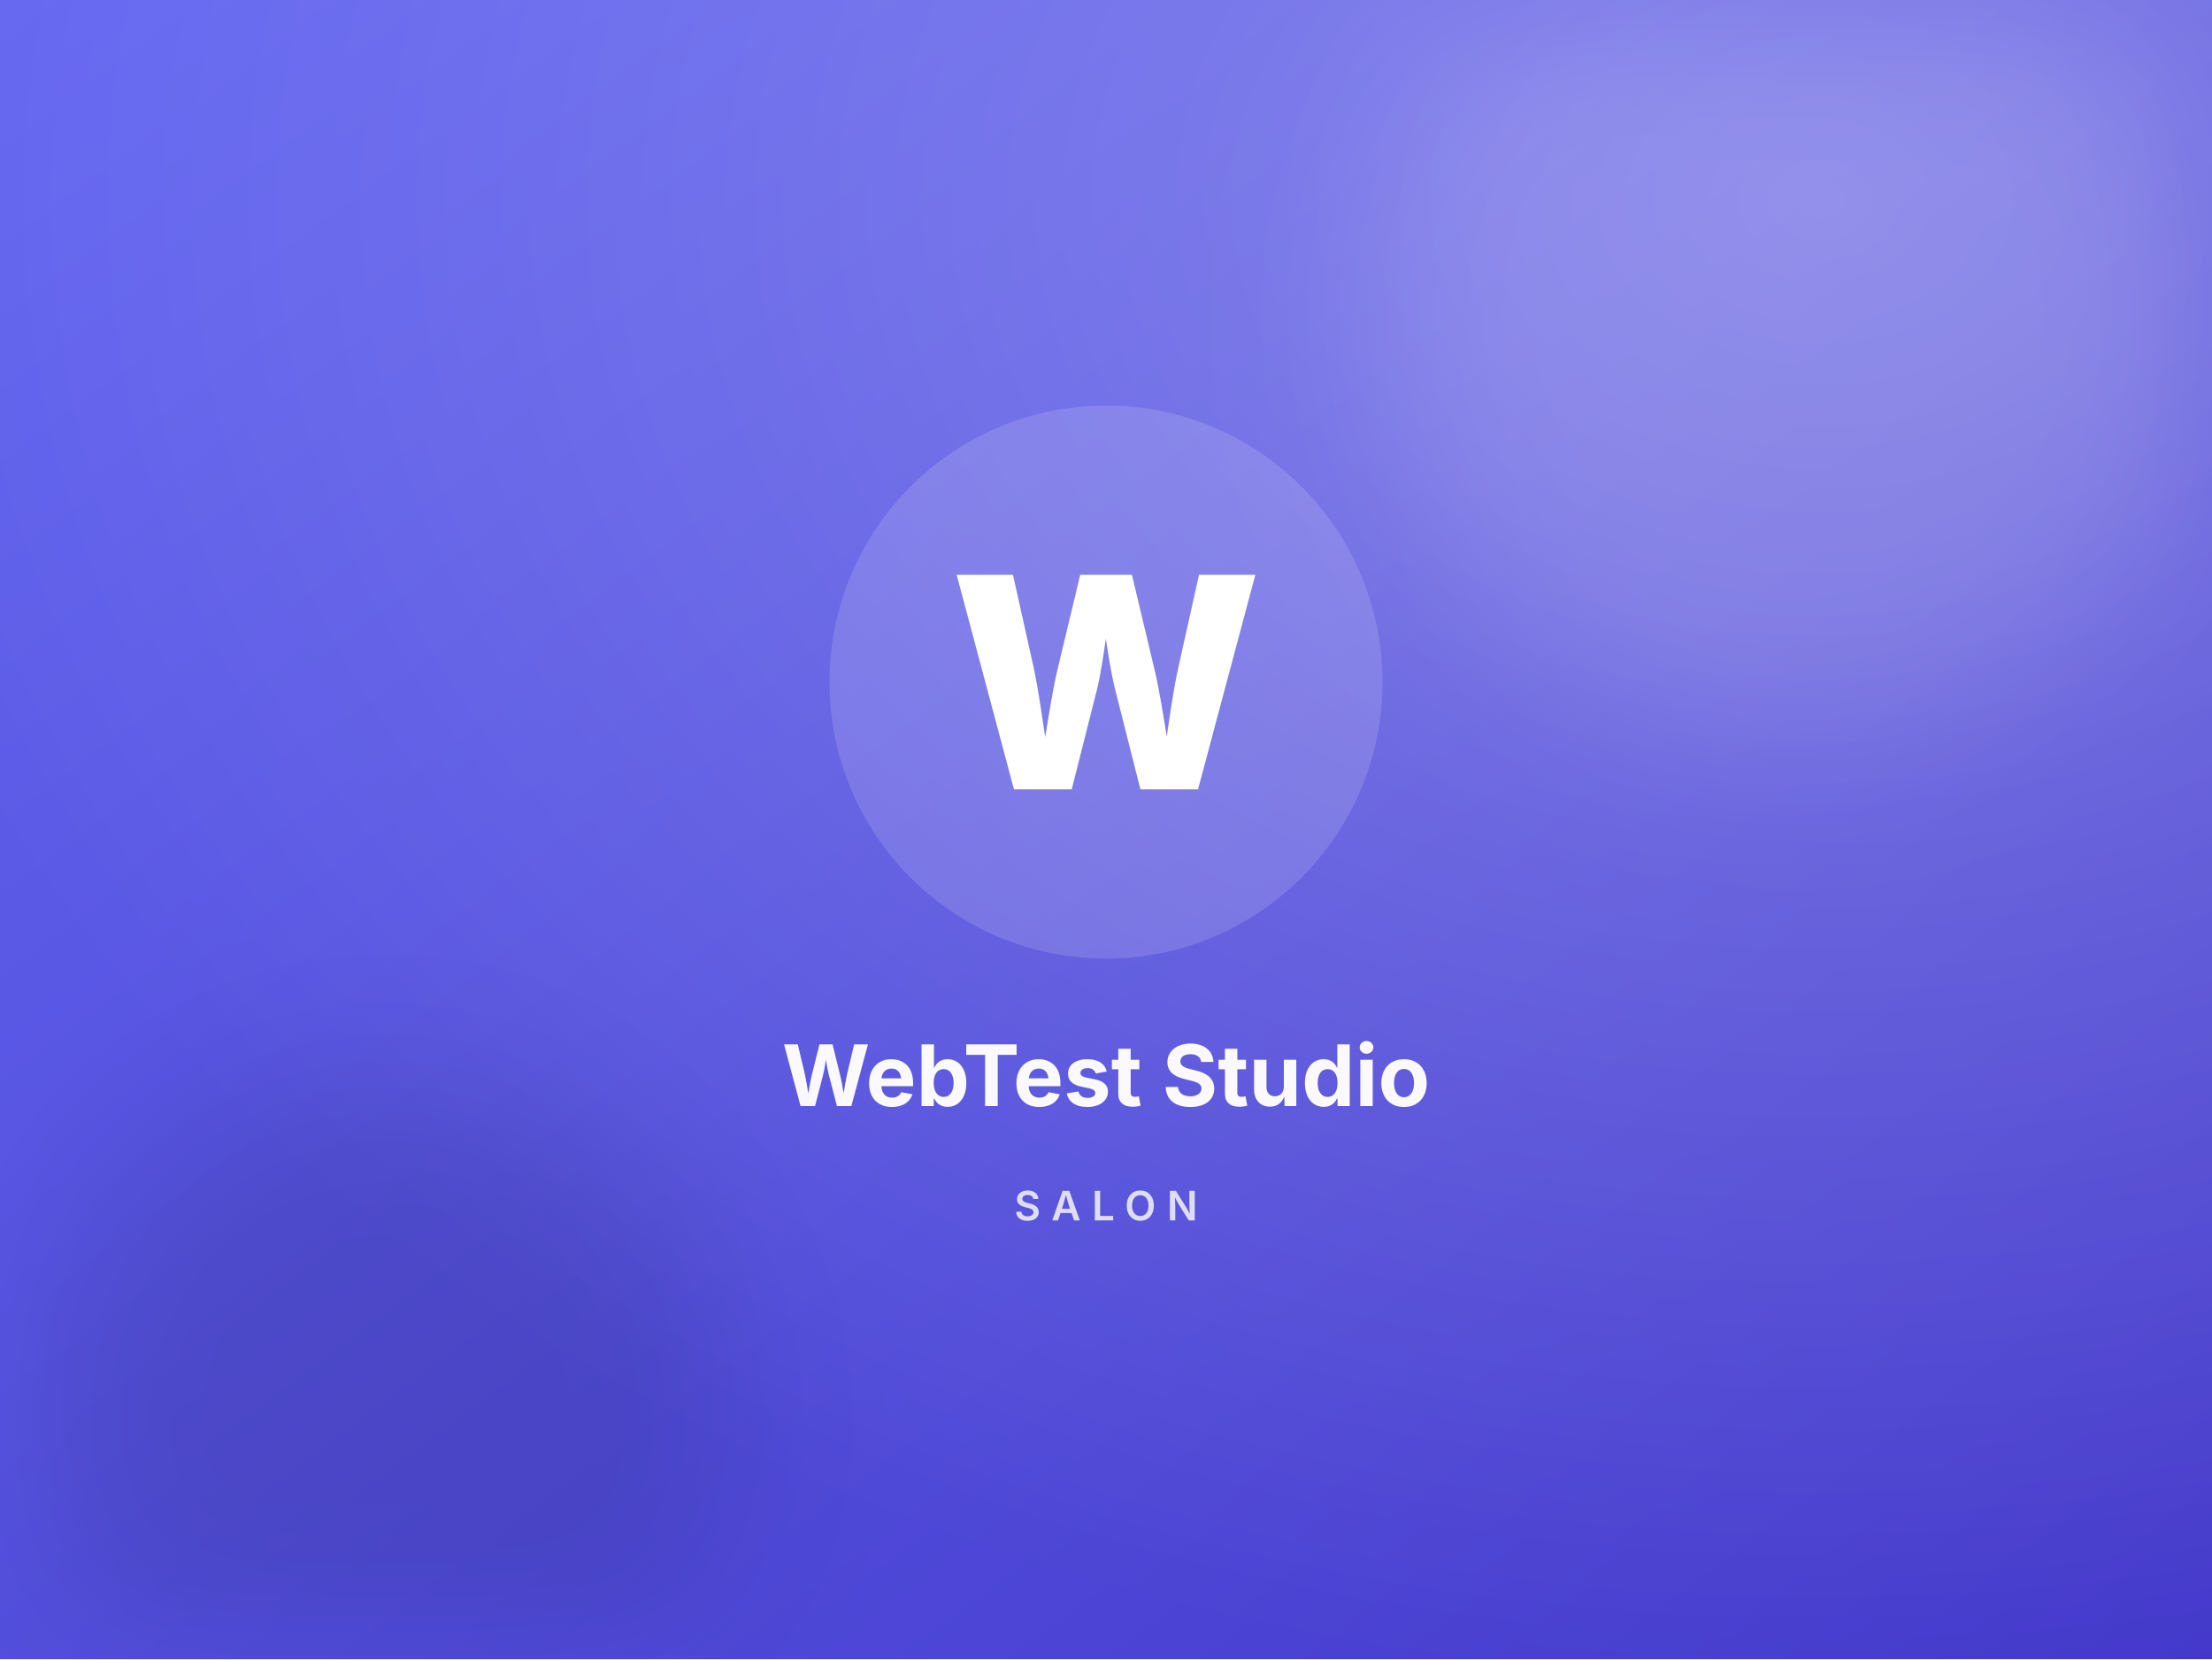
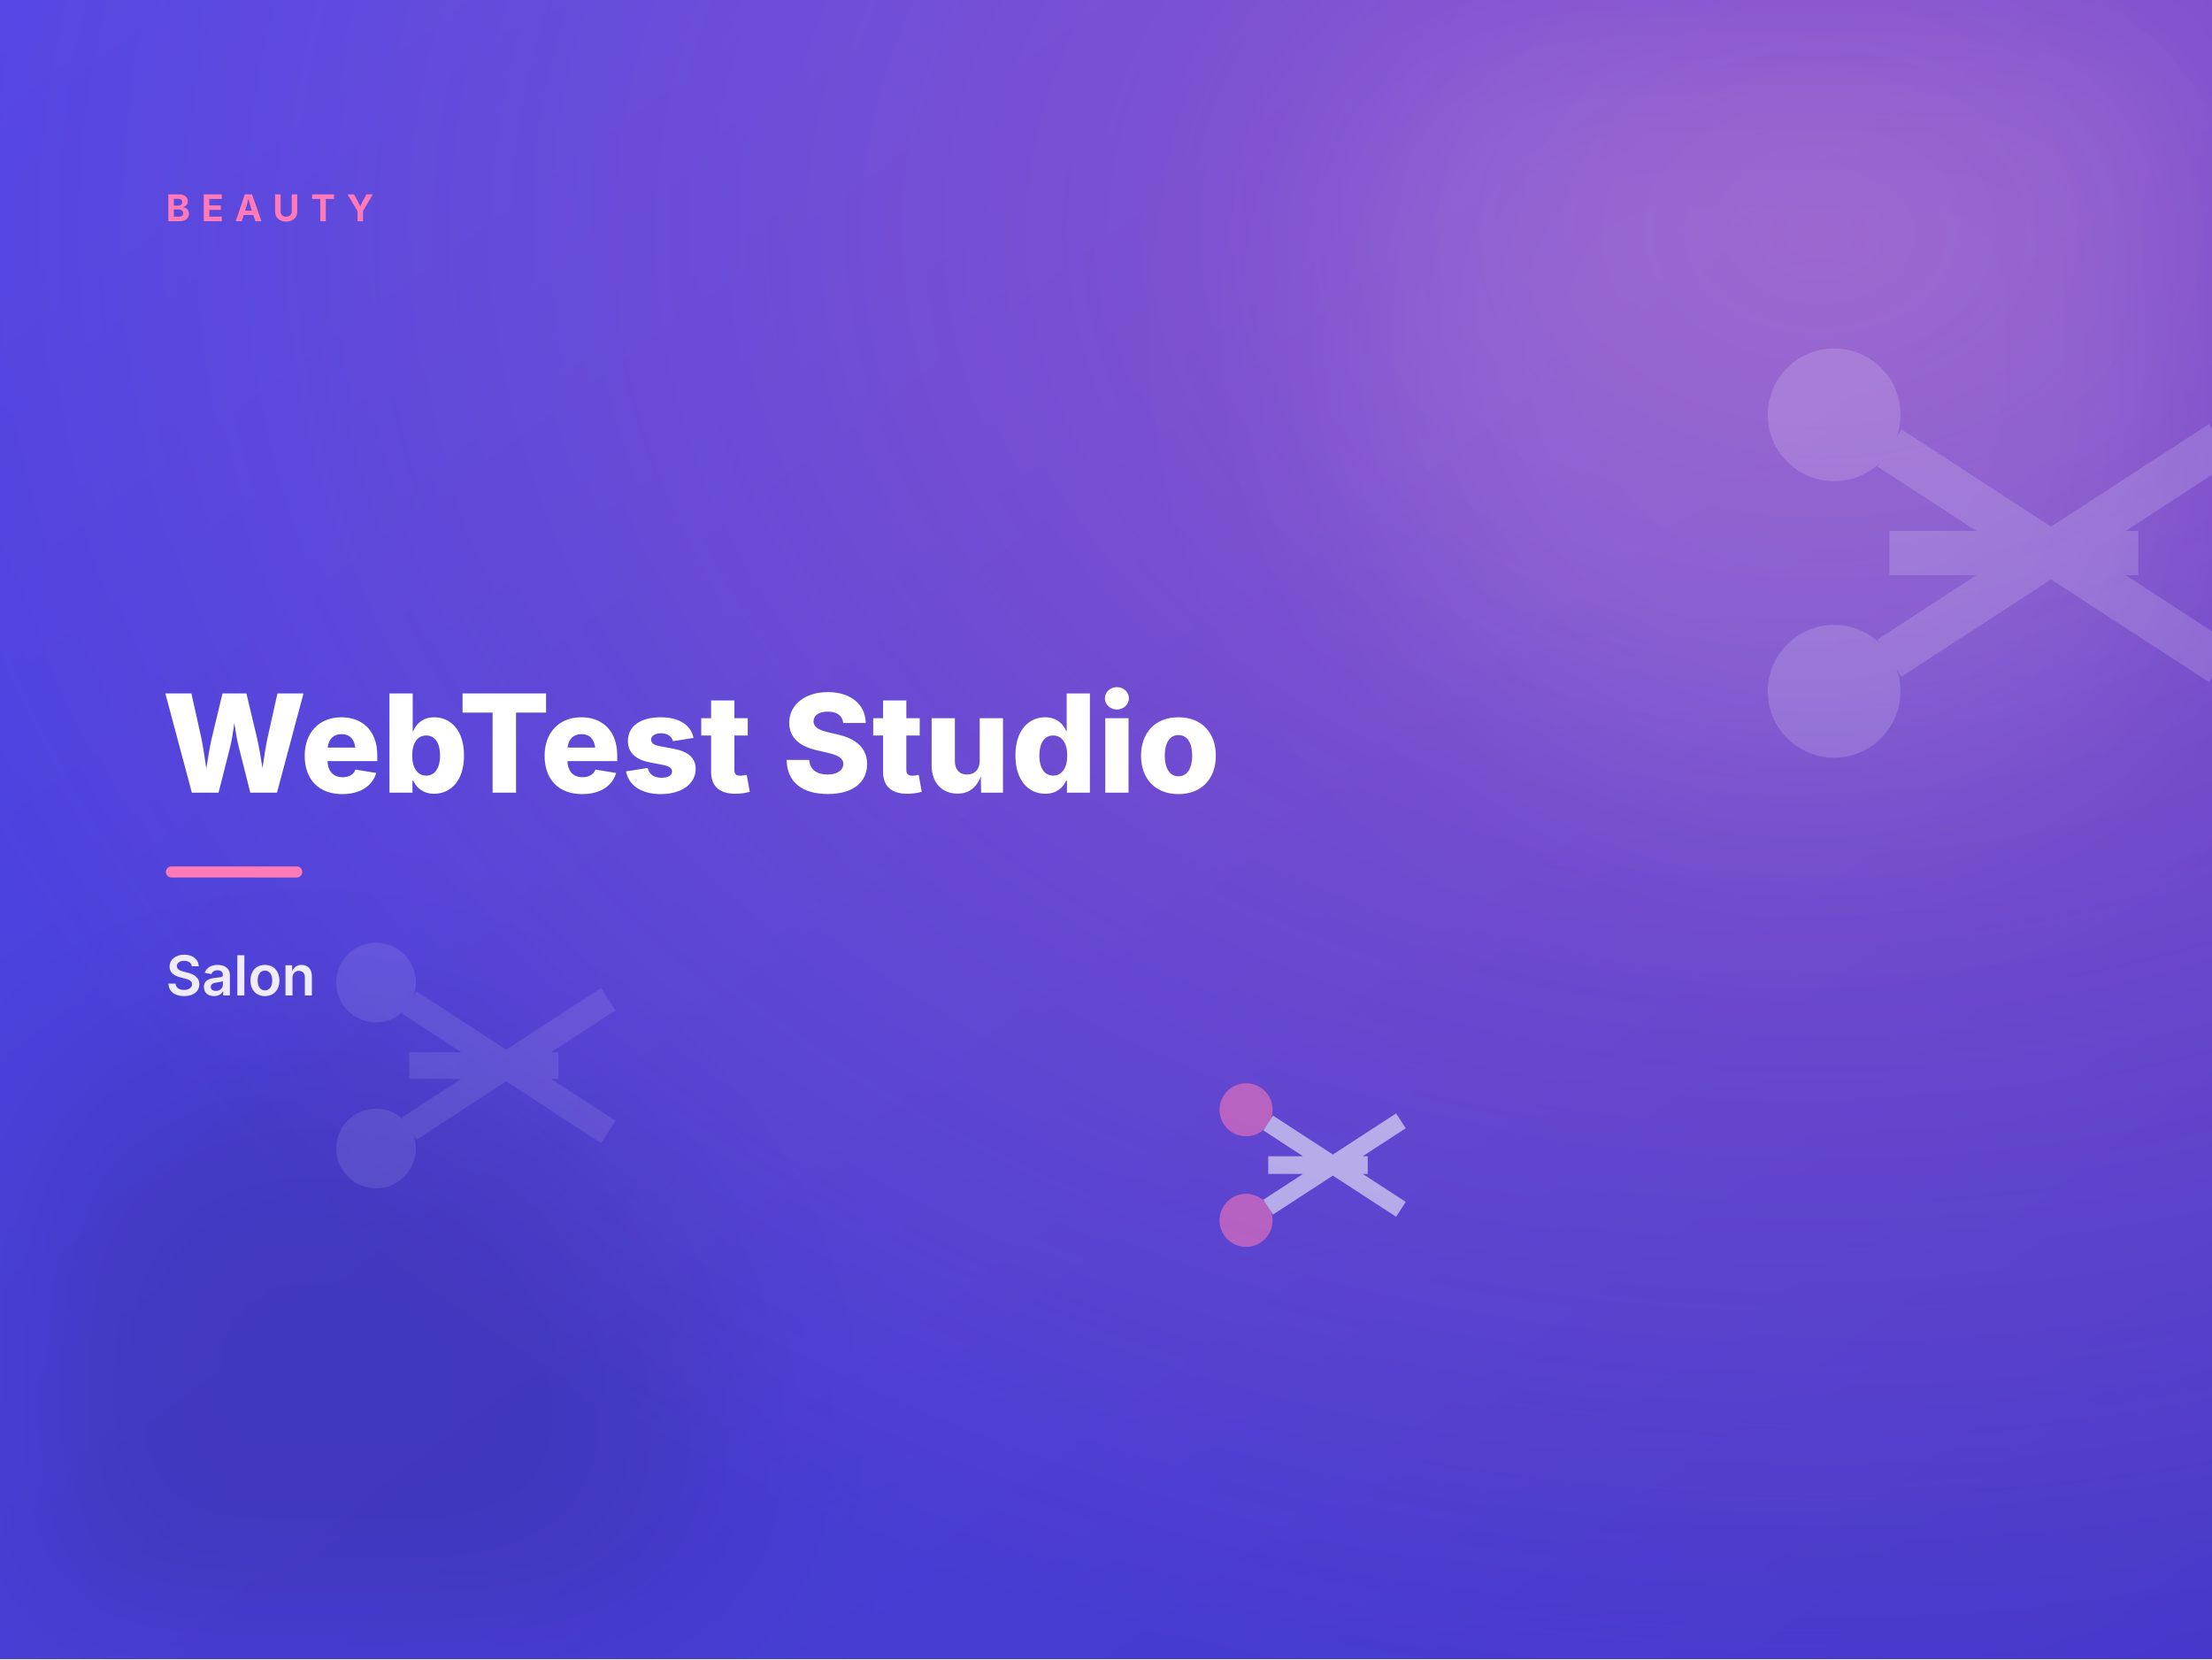
<svg xmlns="http://www.w3.org/2000/svg" viewBox="0 0 1200 900" width="1200" height="900">
  <defs>
-     <linearGradient id="g" x1="0" y1="0" x2="1" y2="1">
-       <stop offset="0" stop-color="#6366f1" />
+     <linearGradient id="bg" x1="0" y1="0" x2="1" y2="1">
+       <stop offset="0" stop-color="#4f46e5" />
      <stop offset="1" stop-color="#4338ca" />
    </linearGradient>
-     <radialGradient id="r" cx="0.82" cy="0.12" r="0.9">
-       <stop offset="0" stop-color="#ffffff" stop-opacity="0.28" />
-       <stop offset="1" stop-color="#ffffff" stop-opacity="0" />
+     <radialGradient id="hl" cx="0.82" cy="0.14" r="0.9">
+       <stop offset="0" stop-color="#FF7AB6" stop-opacity="0.40" />
+       <stop offset="1" stop-color="#FF7AB6" stop-opacity="0" />
    </radialGradient>
    <filter id="blur" x="-50%" y="-50%" width="200%" height="200%">
-       <feGaussianBlur stdDeviation="45" />
+       <feGaussianBlur stdDeviation="60" />
    </filter>
  </defs>
-   <rect width="1200" height="900" fill="url(#g)" />
-   <rect width="1200" height="900" fill="url(#r)" />
-   <circle cx="970" cy="170" r="230" fill="#ffffff" opacity="0.12" filter="url(#blur)" />
-   <circle cx="210" cy="770" r="190" fill="#000000" opacity="0.10" filter="url(#blur)" />
-   <circle cx="600" cy="370" r="150" fill="#ffffff" opacity="0.14" />
-   <text x="600" y="370" font-family="Inter,Arial,sans-serif" font-size="160" font-weight="800" fill="#ffffff" text-anchor="middle" dominant-baseline="central">W</text>
-   <text x="600" y="600" font-family="Inter,Arial,sans-serif" font-size="46" font-weight="700" fill="#ffffff" text-anchor="middle" opacity="0.96">WebTest Studio</text>
-   <text x="600" y="662" font-family="Inter,Arial,sans-serif" font-size="22" font-weight="600" fill="#ffffff" text-anchor="middle" opacity="0.8" letter-spacing="6">SALON</text>
+   <rect width="1200" height="900" fill="url(#bg)" />
+   <rect width="1200" height="900" fill="url(#hl)" />
+   <circle cx="980" cy="180" r="250" fill="#ffffff" opacity="0.10" filter="url(#blur)" />
+   <circle cx="170" cy="780" r="210" fill="#000000" opacity="0.12" filter="url(#blur)" />
+   <g transform="translate(905,120) scale(15)" fill="#ffffff" opacity="0.16">
+     <circle cx="6" cy="7" r="2.4" />
+     <circle cx="6" cy="17" r="2.4" />
+     <path d="M8 8.2 20 16M8 15.8 20 8M8 12h9" stroke="#fff" stroke-width="1.6" fill="none" />
+   </g>
+   <g transform="translate(150,470) scale(9)" fill="#ffffff" opacity="0.10">
+     <circle cx="6" cy="7" r="2.4" />
+     <circle cx="6" cy="17" r="2.4" />
+     <path d="M8 8.2 20 16M8 15.8 20 8M8 12h9" stroke="#fff" stroke-width="1.6" fill="none" />
+   </g>
+   <g transform="translate(640,560) scale(6)" fill="#FF7AB6" opacity="0.55">
+     <circle cx="6" cy="7" r="2.4" />
+     <circle cx="6" cy="17" r="2.4" />
+     <path d="M8 8.2 20 16M8 15.8 20 8M8 12h9" stroke="#fff" stroke-width="1.6" fill="none" />
+   </g>
+   <text x="90" y="120" font-family="Inter,Arial,sans-serif" font-size="20" font-weight="700" fill="#FF7AB6" letter-spacing="6">BEAUTY</text>
+   <text x="88" y="430" font-family="'Sora',Inter,Arial,sans-serif" font-size="74" font-weight="800" fill="#ffffff">
+     <tspan x="88" dy="0">WebTest Studio</tspan>
+   </text>
+   <rect x="90" y="470" width="74" height="6" rx="3" fill="#FF7AB6" />
+   <text x="90" y="540" font-family="Inter,Arial,sans-serif" font-size="30" font-weight="600" fill="#ffffff" opacity="0.9">Salon</text>
</svg>
